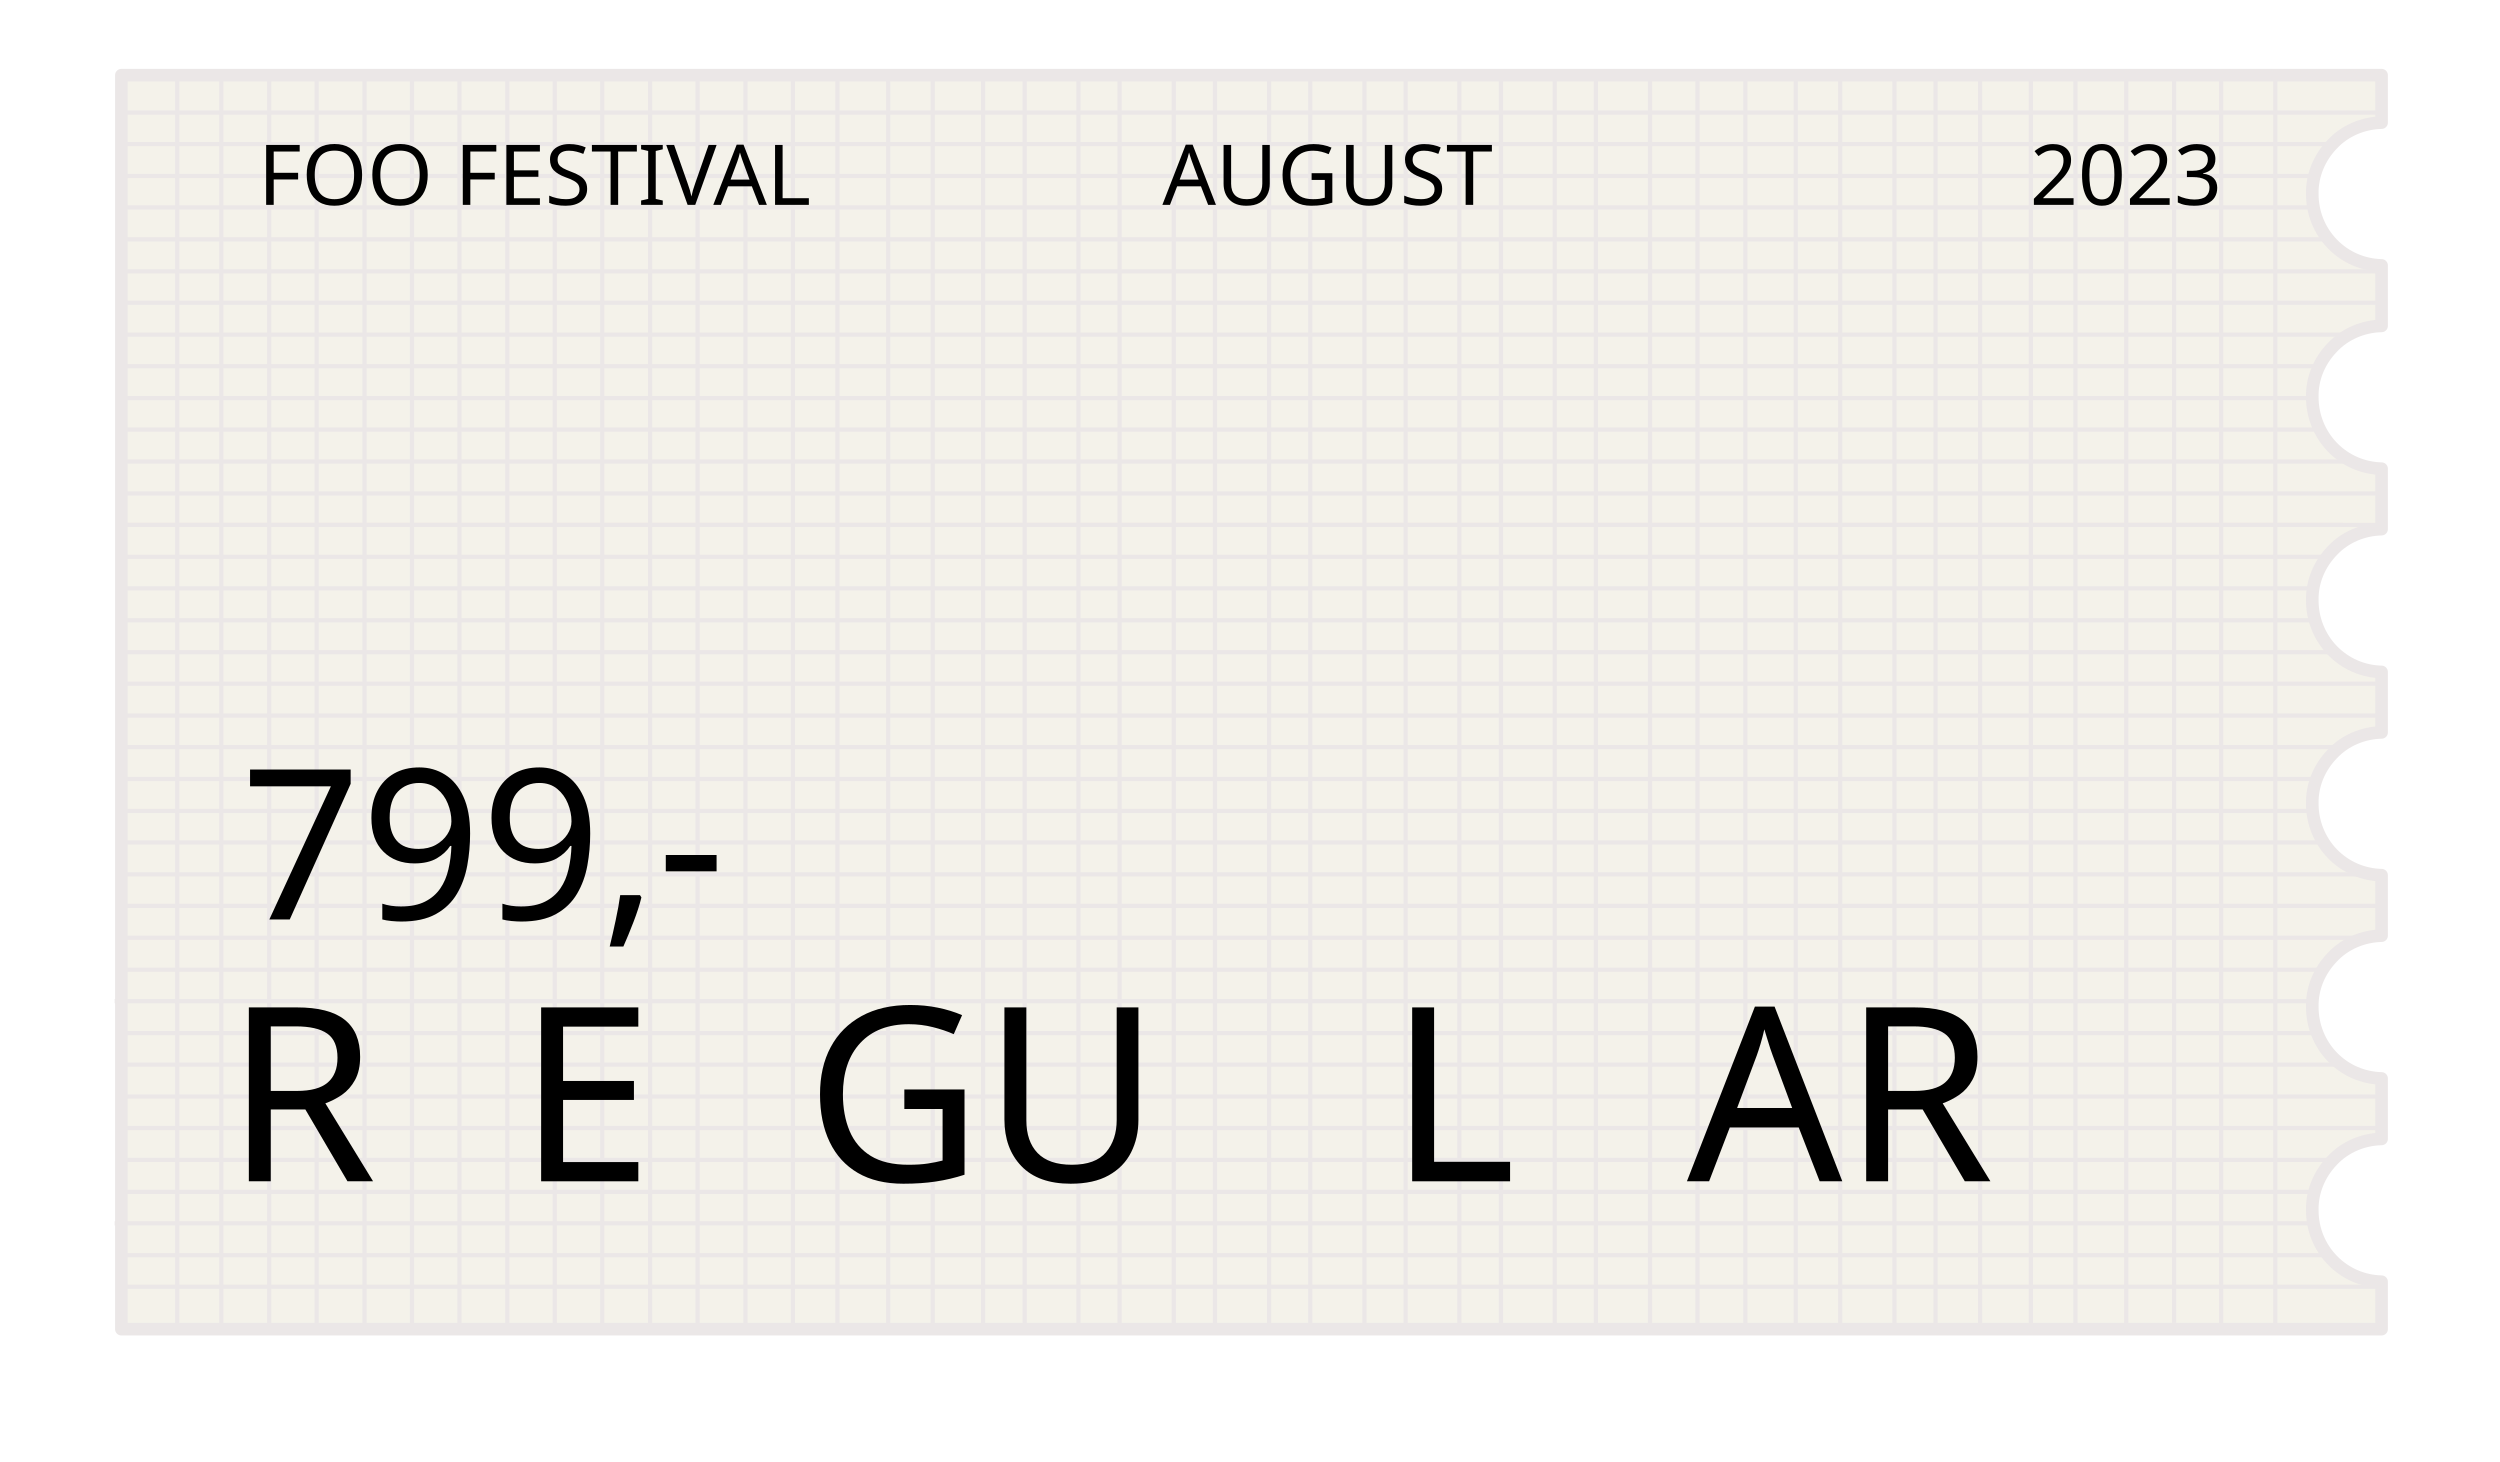
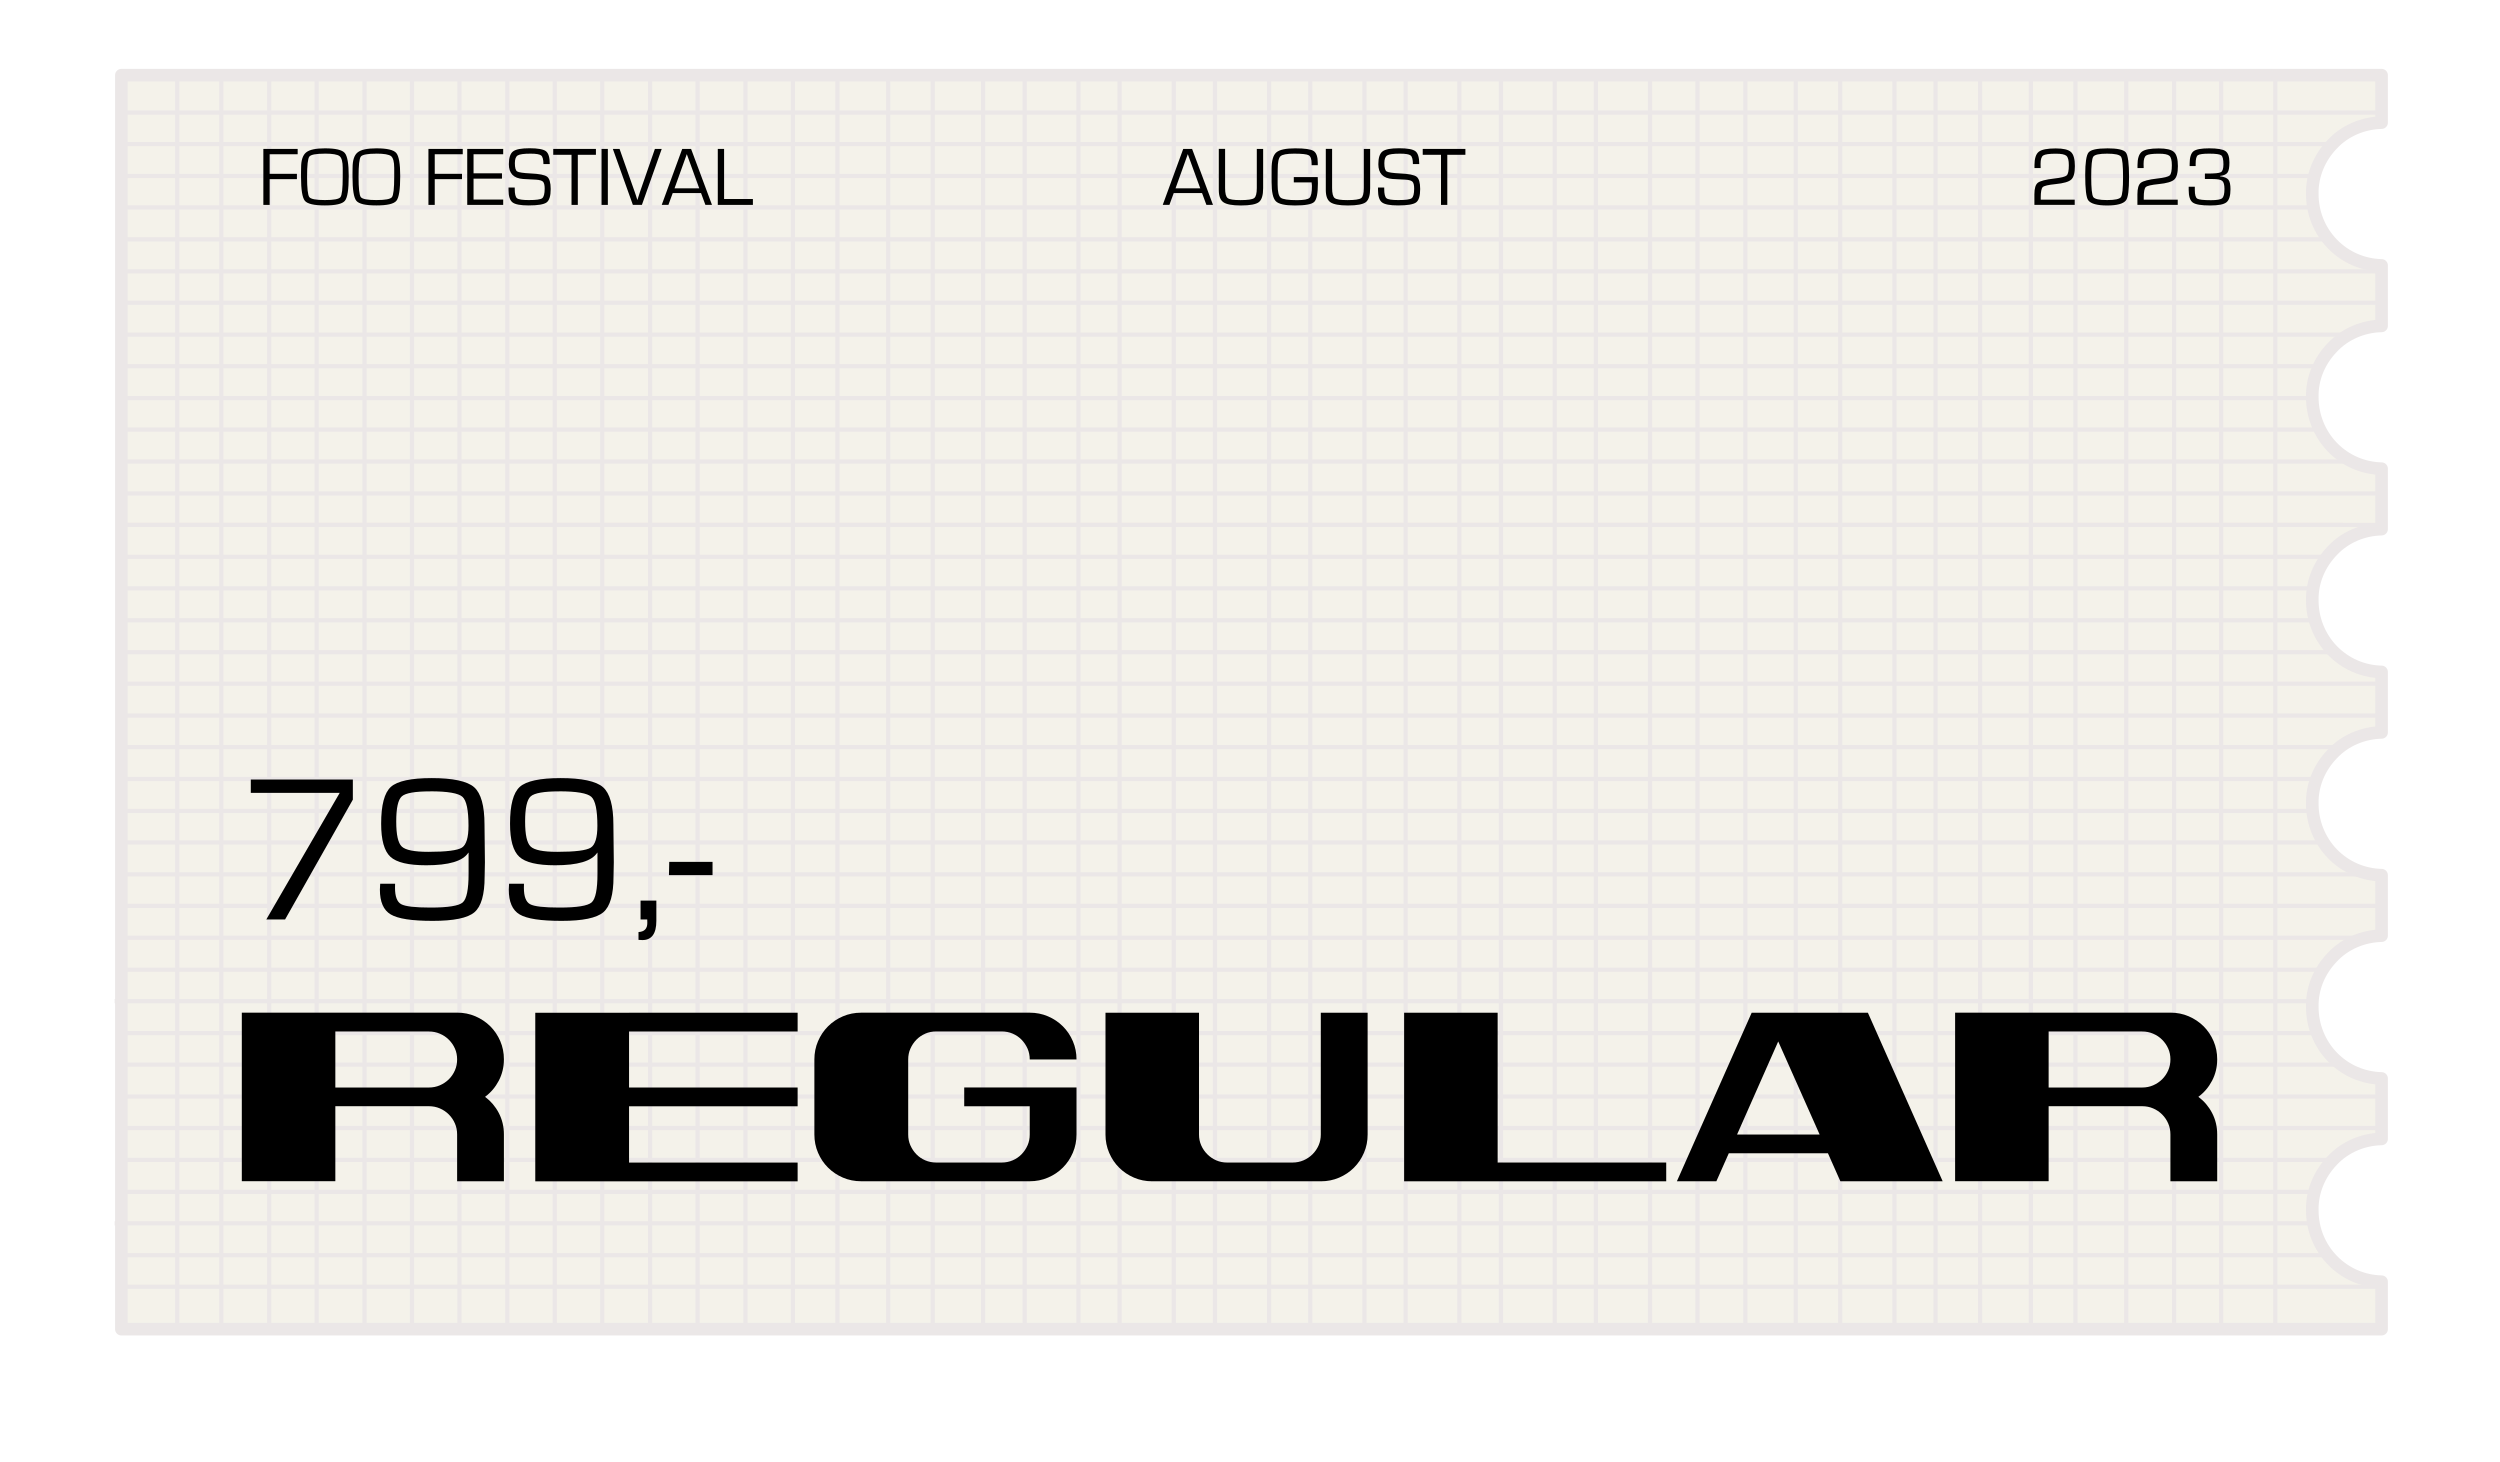
<svg xmlns="http://www.w3.org/2000/svg" id="Layer_1" data-name="Layer 1" width="595.3" height="348.1" viewBox="0 0 595.3 348.1">
  <defs>
    <style>
-       .cls-1 {
-         letter-spacing: -.02em;
-       }
- 
-       .cls-2 {
-         font-size: 50px;
-       }
- 
-       .cls-2, .cls-3, .cls-4 {
+       .cls-1, .cls-2, .cls-3 {
+         fill: #f4f2ea;
+       }
+ 
+       .cls-2, .cls-4, .cls-3 {
+         stroke: #ebe7e7;
+       }
+ 
+       .cls-5 {
        isolation: isolate;
      }

-       .cls-2, .cls-4 {
-         font-family: EurostileRegular, Eurostile;
+       .cls-4 {
+         fill: none;
      }

      .cls-3 {
-         font-family: Horizontale-Regular, Horizontale;
-         font-size: 58px;
-       }
- 
-       .cls-5, .cls-6, .cls-7 {
-         fill: #f4f2ea;
-       }
- 
-       .cls-8 {
-         letter-spacing: -.02em;
-       }
- 
-       .cls-9 {
-         letter-spacing: .07em;
-       }
- 
-       .cls-6, .cls-10, .cls-7 {
-         stroke: #ebe7e7;
-       }
- 
-       .cls-10 {
-         fill: none;
-       }
- 
-       .cls-7 {
        stroke-linecap: round;
        stroke-linejoin: round;
        stroke-width: 3px;
      }
- 
-       .cls-4 {
-         font-size: 20px;
-       }
    </style>
  </defs>
-   <g id="Layer_1-2" data-name="Layer 1">
+   <g id="Layer_1-2" data-name="Layer 1-2">
    <g id="Group_51" data-name="Group 51">
-       <path id="Subtraction_1-2" data-name="Subtraction 1-2" class="cls-5" d="m567.1,316.5H28.9V17.9h538.2v11.3c-4.4.1-8.7,1.9-11.7,5.1-3.1,3.2-4.9,7.5-4.8,11.9,0,4.5,1.7,8.7,4.8,11.9s7.3,5,11.7,5.1v14.4c-4.4.1-8.7,1.9-11.7,5.1-3.1,3.2-4.9,7.4-4.8,11.9,0,4.4,1.7,8.7,4.8,11.9,3.1,3.2,7.3,5,11.7,5.1v14.4c-4.4.1-8.7,1.9-11.7,5.1-3.1,3.2-4.9,7.4-4.8,11.9,0,4.4,1.7,8.7,4.8,11.9s7.3,5,11.7,5.1v14.4c-4.4.1-8.7,1.9-11.7,5.1-3.1,3.2-4.9,7.4-4.8,11.9,0,4.4,1.7,8.7,4.8,11.9s7.3,5,11.7,5.1v14.4c-4.4.1-8.7,1.9-11.7,5.1-3.1,3.2-4.9,7.4-4.8,11.9,0,4.4,1.7,8.7,4.8,11.9s7.3,5,11.7,5.1v14.4c-4.4.1-8.7,1.9-11.7,5.1-3.1,3.2-4.9,7.5-4.8,11.9,0,4.5,1.7,8.7,4.8,11.9,3.1,3.2,7.3,5,11.7,5.1v11.3h0Z" />
-       <path id="Subtraction_1-3" data-name="Subtraction 1-3" class="cls-5" d="m567.1,316.5H28.9V17.9h538.2v11.3c-4.4.1-8.7,1.9-11.7,5.1-3.1,3.2-4.9,7.5-4.8,11.9,0,4.5,1.7,8.7,4.8,11.9s7.3,5,11.7,5.1v14.4c-4.4.1-8.7,1.9-11.7,5.1-3.1,3.2-4.9,7.4-4.8,11.9,0,4.4,1.7,8.7,4.8,11.9,3.1,3.2,7.3,5,11.7,5.1v14.4c-4.4.1-8.7,1.9-11.7,5.1-3.1,3.2-4.9,7.4-4.8,11.9,0,4.4,1.7,8.7,4.8,11.9s7.3,5,11.7,5.1v14.4c-4.4.1-8.7,1.9-11.7,5.1-3.1,3.2-4.9,7.4-4.8,11.9,0,4.4,1.7,8.7,4.8,11.9s7.3,5,11.7,5.1v14.4c-4.4.1-8.7,1.9-11.7,5.1-3.1,3.2-4.9,7.4-4.8,11.9,0,4.4,1.7,8.7,4.8,11.9s7.3,5,11.7,5.1v14.4c-4.4.1-8.7,1.9-11.7,5.1-3.1,3.2-4.9,7.5-4.8,11.9,0,4.5,1.7,8.7,4.8,11.9,3.1,3.2,7.3,5,11.7,5.1v11.3h0Z" />
-       <path id="Subtraction_1-4" data-name="Subtraction 1-4" class="cls-7" d="m567.1,316.5H28.9V17.9h538.2v11.3c-4.4.1-8.7,1.9-11.7,5.1-3.1,3.2-4.9,7.5-4.8,11.9,0,4.5,1.7,8.7,4.8,11.9s7.3,5,11.7,5.1v14.4c-4.4.1-8.7,1.9-11.7,5.1-3.1,3.2-4.9,7.4-4.8,11.9,0,4.4,1.7,8.7,4.8,11.9,3.1,3.2,7.3,5,11.7,5.1v14.4c-4.4.1-8.7,1.9-11.7,5.1-3.1,3.2-4.9,7.4-4.8,11.9,0,4.4,1.7,8.7,4.8,11.9s7.3,5,11.7,5.1v14.4c-4.4.1-8.7,1.9-11.7,5.1-3.1,3.2-4.9,7.4-4.8,11.9,0,4.4,1.7,8.7,4.8,11.9s7.3,5,11.7,5.1v14.4c-4.4.1-8.7,1.9-11.7,5.1-3.1,3.2-4.9,7.4-4.8,11.9,0,4.4,1.7,8.7,4.8,11.9s7.3,5,11.7,5.1v14.4c-4.4.1-8.7,1.9-11.7,5.1-3.1,3.2-4.9,7.5-4.8,11.9,0,4.5,1.7,8.7,4.8,11.9,3.1,3.2,7.3,5,11.7,5.1v11.3h0Z" />
+       <path id="Subtraction_1-2" data-name="Subtraction 1-2" class="cls-1" d="m567.1,316.5H28.9V17.9h538.2v11.3c-4.4.1-8.7,1.9-11.7,5.1-3.1,3.2-4.9,7.5-4.8,11.9,0,4.5,1.7,8.7,4.8,11.9s7.3,5,11.7,5.1v14.4c-4.4.1-8.7,1.9-11.7,5.1-3.1,3.2-4.9,7.4-4.8,11.9,0,4.4,1.7,8.7,4.8,11.9,3.1,3.2,7.3,5,11.7,5.1v14.4c-4.4.1-8.7,1.9-11.7,5.1-3.1,3.2-4.9,7.4-4.8,11.9,0,4.4,1.7,8.7,4.8,11.9s7.3,5,11.7,5.1v14.4c-4.4.1-8.7,1.9-11.7,5.1-3.1,3.2-4.9,7.4-4.8,11.9,0,4.4,1.7,8.7,4.8,11.9s7.3,5,11.7,5.1v14.4c-4.4.1-8.7,1.9-11.7,5.1-3.1,3.2-4.9,7.4-4.8,11.9,0,4.4,1.7,8.7,4.8,11.9s7.3,5,11.7,5.1v14.4c-4.4.1-8.7,1.9-11.7,5.1-3.1,3.2-4.9,7.5-4.8,11.9,0,4.5,1.7,8.7,4.8,11.9,3.1,3.2,7.3,5,11.7,5.1v11.3h0Z" />
+       <path id="Subtraction_1-3" data-name="Subtraction 1-3" class="cls-1" d="m567.1,316.5H28.9V17.9h538.2v11.3c-4.4.1-8.7,1.9-11.7,5.1-3.1,3.2-4.9,7.5-4.8,11.9,0,4.5,1.7,8.7,4.8,11.9s7.3,5,11.7,5.1v14.4c-4.4.1-8.7,1.9-11.7,5.1-3.1,3.2-4.9,7.4-4.8,11.9,0,4.4,1.7,8.7,4.8,11.9,3.1,3.2,7.3,5,11.7,5.1v14.4c-4.4.1-8.7,1.9-11.7,5.1-3.1,3.2-4.9,7.4-4.8,11.9,0,4.4,1.7,8.7,4.8,11.9s7.3,5,11.7,5.1v14.4c-4.4.1-8.7,1.9-11.7,5.1-3.1,3.2-4.9,7.4-4.8,11.9,0,4.4,1.7,8.7,4.8,11.9s7.3,5,11.7,5.1v14.4c-4.4.1-8.7,1.9-11.7,5.1-3.1,3.2-4.9,7.4-4.8,11.9,0,4.4,1.7,8.7,4.8,11.9s7.3,5,11.7,5.1v14.4c-4.4.1-8.7,1.9-11.7,5.1-3.1,3.2-4.9,7.5-4.8,11.9,0,4.5,1.7,8.7,4.8,11.9,3.1,3.2,7.3,5,11.7,5.1v11.3h0Z" />
+       <path id="Subtraction_1-4" data-name="Subtraction 1-4" class="cls-3" d="m567.1,316.5H28.9V17.9h538.2v11.3c-4.4.1-8.7,1.9-11.7,5.1-3.1,3.2-4.9,7.5-4.8,11.9,0,4.5,1.7,8.7,4.8,11.9s7.3,5,11.7,5.1v14.4c-4.4.1-8.7,1.9-11.7,5.1-3.1,3.2-4.9,7.4-4.8,11.9,0,4.4,1.7,8.7,4.8,11.9,3.1,3.2,7.3,5,11.7,5.1v14.4c-4.4.1-8.7,1.9-11.7,5.1-3.1,3.2-4.9,7.4-4.8,11.9,0,4.4,1.7,8.7,4.8,11.9s7.3,5,11.7,5.1v14.4c-4.4.1-8.7,1.9-11.7,5.1-3.1,3.2-4.9,7.4-4.8,11.9,0,4.4,1.7,8.7,4.8,11.9s7.3,5,11.7,5.1v14.4c-4.4.1-8.7,1.9-11.7,5.1-3.1,3.2-4.9,7.4-4.8,11.9,0,4.4,1.7,8.7,4.8,11.9s7.3,5,11.7,5.1v14.4c-4.4.1-8.7,1.9-11.7,5.1-3.1,3.2-4.9,7.5-4.8,11.9,0,4.5,1.7,8.7,4.8,11.9,3.1,3.2,7.3,5,11.7,5.1v11.3h0Z" />
      <g id="Group_37" data-name="Group 37">
        <g id="Group_33" data-name="Group 33">
-           <line id="Line_15" data-name="Line 15" class="cls-10" x1="75.4" y1="18.5" x2="75.4" y2="316.6" />
-           <line id="Line_21" data-name="Line 21" class="cls-10" x1="143.4" y1="18.5" x2="143.4" y2="316.6" />
-           <line id="Line_11" data-name="Line 11" class="cls-10" x1="52.7" y1="18.5" x2="52.7" y2="316.6" />
-           <line id="Line_17" data-name="Line 17" class="cls-10" x1="120.8" y1="18.5" x2="120.8" y2="316.6" />
-           <line id="Line_13" data-name="Line 13" class="cls-10" x1="98.1" y1="18.5" x2="98.1" y2="316.6" />
-           <line id="Line_19" data-name="Line 19" class="cls-10" x1="166.1" y1="18.5" x2="166.1" y2="316.6" />
+           <line id="Line_15" data-name="Line 15" class="cls-4" x1="75.4" y1="18.5" x2="75.4" y2="316.6" />
+           <line id="Line_21" data-name="Line 21" class="cls-4" x1="143.4" y1="18.5" x2="143.4" y2="316.6" />
+           <line id="Line_11" data-name="Line 11" class="cls-4" x1="52.7" y1="18.5" x2="52.7" y2="316.6" />
+           <line id="Line_17" data-name="Line 17" class="cls-4" x1="120.8" y1="18.5" x2="120.8" y2="316.6" />
+           <line id="Line_13" data-name="Line 13" class="cls-4" x1="98.1" y1="18.5" x2="98.1" y2="316.6" />
+           <line id="Line_19" data-name="Line 19" class="cls-4" x1="166.1" y1="18.5" x2="166.1" y2="316.6" />
        </g>
        <g id="Group_34" data-name="Group 34">
-           <line id="Line_15-2" data-name="Line 15-2" class="cls-10" x1="211.5" y1="18.5" x2="211.5" y2="316.6" />
-           <line id="Line_21-2" data-name="Line 21-2" class="cls-10" x1="279.5" y1="18.5" x2="279.5" y2="316.6" />
-           <line id="Line_11-2" data-name="Line 11-2" class="cls-10" x1="188.8" y1="18.5" x2="188.8" y2="316.6" />
-           <line id="Line_17-2" data-name="Line 17-2" class="cls-10" x1="256.8" y1="18.5" x2="256.8" y2="316.6" />
-           <line id="Line_13-2" data-name="Line 13-2" class="cls-10" x1="234.1" y1="18.5" x2="234.1" y2="316.6" />
-           <line id="Line_19-2" data-name="Line 19-2" class="cls-10" x1="302.2" y1="18.5" x2="302.2" y2="316.6" />
+           <line id="Line_15-2" data-name="Line 15-2" class="cls-4" x1="211.5" y1="18.5" x2="211.5" y2="316.6" />
+           <line id="Line_21-2" data-name="Line 21-2" class="cls-4" x1="279.5" y1="18.5" x2="279.5" y2="316.6" />
+           <line id="Line_11-2" data-name="Line 11-2" class="cls-4" x1="188.8" y1="18.5" x2="188.8" y2="316.6" />
+           <line id="Line_17-2" data-name="Line 17-2" class="cls-4" x1="256.8" y1="18.5" x2="256.8" y2="316.6" />
+           <line id="Line_13-2" data-name="Line 13-2" class="cls-4" x1="234.1" y1="18.5" x2="234.1" y2="316.6" />
+           <line id="Line_19-2" data-name="Line 19-2" class="cls-4" x1="302.2" y1="18.5" x2="302.2" y2="316.6" />
        </g>
        <g id="Group_35" data-name="Group 35">
-           <line id="Line_15-3" data-name="Line 15-3" class="cls-10" x1="347.5" y1="18.5" x2="347.5" y2="316.6" />
-           <line id="Line_21-3" data-name="Line 21-3" class="cls-10" x1="415.6" y1="18.5" x2="415.6" y2="316.6" />
-           <line id="Line_11-3" data-name="Line 11-3" class="cls-10" x1="324.9" y1="18.5" x2="324.9" y2="316.6" />
-           <line id="Line_17-3" data-name="Line 17-3" class="cls-10" x1="392.9" y1="18.5" x2="392.9" y2="316.6" />
-           <line id="Line_13-3" data-name="Line 13-3" class="cls-10" x1="370.2" y1="18.5" x2="370.2" y2="316.6" />
-           <line id="Line_19-3" data-name="Line 19-3" class="cls-10" x1="438.2" y1="18.5" x2="438.2" y2="316.6" />
+           <line id="Line_15-3" data-name="Line 15-3" class="cls-4" x1="347.5" y1="18.5" x2="347.5" y2="316.6" />
+           <line id="Line_21-3" data-name="Line 21-3" class="cls-4" x1="415.6" y1="18.5" x2="415.6" y2="316.6" />
+           <line id="Line_11-3" data-name="Line 11-3" class="cls-4" x1="324.9" y1="18.5" x2="324.9" y2="316.6" />
+           <line id="Line_17-3" data-name="Line 17-3" class="cls-4" x1="392.9" y1="18.5" x2="392.9" y2="316.6" />
+           <line id="Line_13-3" data-name="Line 13-3" class="cls-4" x1="370.2" y1="18.5" x2="370.2" y2="316.6" />
+           <line id="Line_19-3" data-name="Line 19-3" class="cls-4" x1="438.2" y1="18.5" x2="438.2" y2="316.6" />
        </g>
        <g id="Group_36" data-name="Group 36">
-           <line id="Line_15-4" data-name="Line 15-4" class="cls-10" x1="483.6" y1="18.5" x2="483.6" y2="316.6" />
-           <line id="Line_11-4" data-name="Line 11-4" class="cls-10" x1="460.9" y1="18.5" x2="460.9" y2="316.6" />
-           <line id="Line_17-4" data-name="Line 17-4" class="cls-10" x1="528.9" y1="18.5" x2="528.9" y2="316.6" />
-           <path id="Path_6" data-name="Path 6" class="cls-6" d="m506.3,18.5v298.2" />
+           <line id="Line_15-4" data-name="Line 15-4" class="cls-4" x1="483.6" y1="18.5" x2="483.6" y2="316.6" />
+           <line id="Line_11-4" data-name="Line 11-4" class="cls-4" x1="460.9" y1="18.5" x2="460.9" y2="316.6" />
+           <line id="Line_17-4" data-name="Line 17-4" class="cls-4" x1="528.9" y1="18.5" x2="528.9" y2="316.6" />
+           <path id="Path_6" data-name="Path 6" class="cls-2" d="m506.3,18.5v298.2" />
        </g>
      </g>
      <g id="Group_38" data-name="Group 38">
-         <line id="Line_22" data-name="Line 22" class="cls-10" x1="64.1" y1="18.5" x2="64.1" y2="316.4" />
-         <line id="Line_23" data-name="Line 23" class="cls-10" x1="86.8" y1="18.8" x2="86.8" y2="316.6" />
-         <line id="Line_24" data-name="Line 24" class="cls-10" x1="109.4" y1="18.8" x2="109.4" y2="316.6" />
-         <line id="Line_25" data-name="Line 25" class="cls-10" x1="132.1" y1="18.8" x2="132.1" y2="316.6" />
-         <line id="Line_26" data-name="Line 26" class="cls-10" x1="154.8" y1="18.8" x2="154.8" y2="316.6" />
-         <line id="Line_27" data-name="Line 27" class="cls-10" x1="177.5" y1="18.8" x2="177.5" y2="316.6" />
-         <line id="Line_28" data-name="Line 28" class="cls-10" x1="42.2" y1="18.8" x2="42.2" y2="316.6" />
-         <line id="Line_29" data-name="Line 29" class="cls-10" x1="199.4" y1="18.8" x2="199.4" y2="316.6" />
-         <line id="Line_30" data-name="Line 30" class="cls-10" x1="244" y1="17.9" x2="244" y2="315.7" />
-         <line id="Line_31" data-name="Line 31" class="cls-10" x1="266.6" y1="18.8" x2="266.6" y2="316.6" />
-         <line id="Line_32" data-name="Line 32" class="cls-10" x1="289.3" y1="17.9" x2="289.3" y2="315.7" />
-         <line id="Line_33" data-name="Line 33" class="cls-10" x1="312" y1="18.8" x2="312" y2="316.6" />
-         <line id="Line_34" data-name="Line 34" class="cls-10" x1="334.7" y1="17.9" x2="334.7" y2="315.7" />
-         <line id="Line_35" data-name="Line 35" class="cls-10" x1="357.4" y1="17.9" x2="357.4" y2="315.7" />
-         <line id="Line_36" data-name="Line 36" class="cls-10" x1="222.1" y1="18.8" x2="222.1" y2="316.6" />
-         <line id="Line_37" data-name="Line 37" class="cls-10" x1="380" y1="17.9" x2="380" y2="315.7" />
-         <line id="Line_38" data-name="Line 38" class="cls-10" x1="427.6" y1="18.8" x2="427.6" y2="316.6" />
-         <line id="Line_39" data-name="Line 39" class="cls-10" x1="451.1" y1="18.8" x2="451.1" y2="316.6" />
-         <line id="Line_40" data-name="Line 40" class="cls-10" x1="471.5" y1="17.9" x2="471.5" y2="315.7" />
-         <line id="Line_41" data-name="Line 41" class="cls-10" x1="494.2" y1="18.8" x2="494.2" y2="316.6" />
-         <path id="Path_7" data-name="Path 7" class="cls-6" d="m517.7,17.6v297.4" />
-         <line id="Line_43" data-name="Line 43" class="cls-10" x1="541.8" y1="17.9" x2="541.8" y2="315.7" />
-         <line id="Line_44" data-name="Line 44" class="cls-10" x1="404.2" y1="18.8" x2="404.2" y2="316.6" />
+         <line id="Line_22" data-name="Line 22" class="cls-4" x1="64.1" y1="18.5" x2="64.1" y2="316.4" />
+         <line id="Line_23" data-name="Line 23" class="cls-4" x1="86.8" y1="18.8" x2="86.8" y2="316.6" />
+         <line id="Line_24" data-name="Line 24" class="cls-4" x1="109.4" y1="18.8" x2="109.4" y2="316.6" />
+         <line id="Line_25" data-name="Line 25" class="cls-4" x1="132.1" y1="18.8" x2="132.1" y2="316.6" />
+         <line id="Line_26" data-name="Line 26" class="cls-4" x1="154.8" y1="18.8" x2="154.8" y2="316.6" />
+         <line id="Line_27" data-name="Line 27" class="cls-4" x1="177.5" y1="18.8" x2="177.5" y2="316.6" />
+         <line id="Line_28" data-name="Line 28" class="cls-4" x1="42.2" y1="18.8" x2="42.2" y2="316.6" />
+         <line id="Line_29" data-name="Line 29" class="cls-4" x1="199.4" y1="18.8" x2="199.4" y2="316.6" />
+         <line id="Line_30" data-name="Line 30" class="cls-4" x1="244" y1="17.9" x2="244" y2="315.7" />
+         <line id="Line_31" data-name="Line 31" class="cls-4" x1="266.6" y1="18.8" x2="266.6" y2="316.6" />
+         <line id="Line_32" data-name="Line 32" class="cls-4" x1="289.3" y1="17.9" x2="289.3" y2="315.7" />
+         <line id="Line_33" data-name="Line 33" class="cls-4" x1="312" y1="18.8" x2="312" y2="316.6" />
+         <line id="Line_34" data-name="Line 34" class="cls-4" x1="334.7" y1="17.9" x2="334.7" y2="315.7" />
+         <line id="Line_35" data-name="Line 35" class="cls-4" x1="357.4" y1="17.9" x2="357.4" y2="315.7" />
+         <line id="Line_36" data-name="Line 36" class="cls-4" x1="222.1" y1="18.8" x2="222.1" y2="316.6" />
+         <line id="Line_37" data-name="Line 37" class="cls-4" x1="380" y1="17.9" x2="380" y2="315.7" />
+         <line id="Line_38" data-name="Line 38" class="cls-4" x1="427.6" y1="18.8" x2="427.6" y2="316.6" />
+         <line id="Line_39" data-name="Line 39" class="cls-4" x1="451.1" y1="18.8" x2="451.1" y2="316.6" />
+         <line id="Line_40" data-name="Line 40" class="cls-4" x1="471.5" y1="17.9" x2="471.5" y2="315.7" />
+         <line id="Line_41" data-name="Line 41" class="cls-4" x1="494.2" y1="18.8" x2="494.2" y2="316.6" />
+         <path id="Path_7" data-name="Path 7" class="cls-2" d="m517.7,17.6v297.4" />
+         <line id="Line_43" data-name="Line 43" class="cls-4" x1="541.8" y1="17.9" x2="541.8" y2="315.7" />
+         <line id="Line_44" data-name="Line 44" class="cls-4" x1="404.2" y1="18.8" x2="404.2" y2="316.6" />
      </g>
      <g id="Group_45" data-name="Group 45">
        <g id="Group_39" data-name="Group 39">
-           <line id="Line_45" data-name="Line 45" class="cls-10" x1="566.7" y1="26.8" x2="29.3" y2="26.8" />
-           <line id="Line_46" data-name="Line 46" class="cls-10" x1="554.6" y1="34.3" x2="29.3" y2="34.3" />
-           <line id="Line_47" data-name="Line 47" class="cls-10" x1="550.9" y1="41.9" x2="29.3" y2="41.9" />
-           <line id="Line_48" data-name="Line 48" class="cls-10" x1="550.1" y1="49.4" x2="28.9" y2="49.4" />
-           <line id="Line_49" data-name="Line 49" class="cls-10" x1="553.1" y1="57" x2="29.3" y2="57" />
-           <line id="Line_50" data-name="Line 50" class="cls-10" x1="566.7" y1="64.6" x2="29.3" y2="64.6" />
-           <line id="Line_51" data-name="Line 51" class="cls-10" x1="567.1" y1="72.1" x2="29.7" y2="72.1" />
+           <line id="Line_45" data-name="Line 45" class="cls-4" x1="566.7" y1="26.8" x2="29.3" y2="26.8" />
+           <line id="Line_46" data-name="Line 46" class="cls-4" x1="554.6" y1="34.3" x2="29.3" y2="34.3" />
+           <line id="Line_47" data-name="Line 47" class="cls-4" x1="550.9" y1="41.9" x2="29.3" y2="41.9" />
+           <line id="Line_48" data-name="Line 48" class="cls-4" x1="550.1" y1="49.4" x2="28.9" y2="49.4" />
+           <line id="Line_49" data-name="Line 49" class="cls-4" x1="553.1" y1="57" x2="29.3" y2="57" />
+           <line id="Line_50" data-name="Line 50" class="cls-4" x1="566.7" y1="64.6" x2="29.3" y2="64.6" />
+           <line id="Line_51" data-name="Line 51" class="cls-4" x1="567.1" y1="72.1" x2="29.7" y2="72.1" />
        </g>
        <g id="Group_40" data-name="Group 40">
-           <line id="Line_45-2" data-name="Line 45-2" class="cls-10" x1="557.7" y1="79.7" x2="29.3" y2="79.7" />
-           <line id="Line_46-2" data-name="Line 46-2" class="cls-10" x1="550.9" y1="87.2" x2="29.3" y2="87.2" />
-           <line id="Line_47-2" data-name="Line 47-2" class="cls-10" x1="550.1" y1="94.8" x2="28.5" y2="94.8" />
-           <line id="Line_48-2" data-name="Line 48-2" class="cls-10" x1="551.6" y1="102.3" x2="28.9" y2="102.3" />
-           <line id="Line_49-2" data-name="Line 49-2" class="cls-10" x1="558.4" y1="109.9" x2="29.3" y2="109.9" />
-           <line id="Line_50-2" data-name="Line 50-2" class="cls-10" x1="566.7" y1="117.5" x2="29.3" y2="117.5" />
-           <line id="Line_51-2" data-name="Line 51-2" class="cls-10" x1="566.7" y1="125" x2="29.7" y2="125" />
+           <line id="Line_45-2" data-name="Line 45-2" class="cls-4" x1="557.7" y1="79.7" x2="29.3" y2="79.7" />
+           <line id="Line_46-2" data-name="Line 46-2" class="cls-4" x1="550.9" y1="87.2" x2="29.3" y2="87.2" />
+           <line id="Line_47-2" data-name="Line 47-2" class="cls-4" x1="550.1" y1="94.8" x2="28.5" y2="94.8" />
+           <line id="Line_48-2" data-name="Line 48-2" class="cls-4" x1="551.6" y1="102.3" x2="28.9" y2="102.3" />
+           <line id="Line_49-2" data-name="Line 49-2" class="cls-4" x1="558.4" y1="109.9" x2="29.3" y2="109.9" />
+           <line id="Line_50-2" data-name="Line 50-2" class="cls-4" x1="566.7" y1="117.5" x2="29.3" y2="117.5" />
+           <line id="Line_51-2" data-name="Line 51-2" class="cls-4" x1="566.7" y1="125" x2="29.7" y2="125" />
        </g>
        <g id="Group_41" data-name="Group 41">
-           <line id="Line_45-3" data-name="Line 45-3" class="cls-10" x1="558" y1="125" x2="29.7" y2="125" />
-           <line id="Line_46-3" data-name="Line 46-3" class="cls-10" x1="553.9" y1="132.6" x2="29.7" y2="132.6" />
-           <line id="Line_47-3" data-name="Line 47-3" class="cls-10" x1="550.1" y1="140.1" x2="28.9" y2="140.1" />
-           <line id="Line_48-3" data-name="Line 48-3" class="cls-10" x1="550.9" y1="147.7" x2="29.3" y2="147.7" />
-           <line id="Line_49-3" data-name="Line 49-3" class="cls-10" x1="555.4" y1="155.3" x2="29.7" y2="155.3" />
-           <line id="Line_50-3" data-name="Line 50-3" class="cls-10" x1="566.7" y1="162.8" x2="29.7" y2="162.8" />
-           <line id="Line_51-3" data-name="Line 51-3" class="cls-10" x1="566.7" y1="170.4" x2="30.1" y2="170.4" />
+           <line id="Line_45-3" data-name="Line 45-3" class="cls-4" x1="558" y1="125" x2="29.7" y2="125" />
+           <line id="Line_46-3" data-name="Line 46-3" class="cls-4" x1="553.9" y1="132.6" x2="29.7" y2="132.6" />
+           <line id="Line_47-3" data-name="Line 47-3" class="cls-4" x1="550.1" y1="140.1" x2="28.9" y2="140.1" />
+           <line id="Line_48-3" data-name="Line 48-3" class="cls-4" x1="550.9" y1="147.7" x2="29.3" y2="147.7" />
+           <line id="Line_49-3" data-name="Line 49-3" class="cls-4" x1="555.4" y1="155.3" x2="29.7" y2="155.3" />
+           <line id="Line_50-3" data-name="Line 50-3" class="cls-4" x1="566.7" y1="162.8" x2="29.7" y2="162.8" />
+           <line id="Line_51-3" data-name="Line 51-3" class="cls-4" x1="566.7" y1="170.4" x2="30.1" y2="170.4" />
        </g>
        <g id="Group_42" data-name="Group 42">
-           <line id="Line_45-4" data-name="Line 45-4" class="cls-10" x1="556.9" y1="177.9" x2="29.3" y2="177.9" />
-           <path id="Path_8" data-name="Path 8" class="cls-6" d="m550.8,185.5H27.6" />
-           <line id="Line_47-4" data-name="Line 47-4" class="cls-10" x1="550.1" y1="193.1" x2="28.5" y2="193.1" />
-           <line id="Line_48-4" data-name="Line 48-4" class="cls-10" x1="552.4" y1="200.6" x2="28.9" y2="200.6" />
-           <line id="Line_49-4" data-name="Line 49-4" class="cls-10" x1="561.4" y1="208.2" x2="29.3" y2="208.2" />
-           <line id="Line_50-4" data-name="Line 50-4" class="cls-10" x1="566.4" y1="215.7" x2="29.3" y2="215.7" />
-           <line id="Line_51-4" data-name="Line 51-4" class="cls-10" x1="561.4" y1="223.3" x2="29.7" y2="223.3" />
+           <line id="Line_45-4" data-name="Line 45-4" class="cls-4" x1="556.9" y1="177.9" x2="29.3" y2="177.9" />
+           <path id="Path_8" data-name="Path 8" class="cls-2" d="m550.8,185.5H27.6" />
+           <line id="Line_47-4" data-name="Line 47-4" class="cls-4" x1="550.1" y1="193.1" x2="28.5" y2="193.1" />
+           <line id="Line_48-4" data-name="Line 48-4" class="cls-4" x1="552.4" y1="200.6" x2="28.9" y2="200.6" />
+           <line id="Line_49-4" data-name="Line 49-4" class="cls-4" x1="561.4" y1="208.2" x2="29.3" y2="208.2" />
+           <line id="Line_50-4" data-name="Line 50-4" class="cls-4" x1="566.4" y1="215.7" x2="29.3" y2="215.7" />
+           <line id="Line_51-4" data-name="Line 51-4" class="cls-4" x1="561.4" y1="223.3" x2="29.7" y2="223.3" />
        </g>
        <g id="Group_43" data-name="Group 43">
-           <line id="Line_45-5" data-name="Line 45-5" class="cls-10" x1="552.4" y1="230.9" x2="29.7" y2="230.9" />
-           <path id="Path_8-2" data-name="Path 8-2" class="cls-6" d="m550.5,238.4H27.3" />
-           <line id="Line_47-5" data-name="Line 47-5" class="cls-10" x1="550.9" y1="246" x2="28.9" y2="246" />
-           <line id="Line_48-5" data-name="Line 48-5" class="cls-10" x1="556.2" y1="253.5" x2="29.3" y2="253.5" />
-           <line id="Line_49-5" data-name="Line 49-5" class="cls-10" x1="566.7" y1="261.1" x2="29.7" y2="261.1" />
-           <line id="Line_50-5" data-name="Line 50-5" class="cls-10" x1="566.7" y1="268.6" x2="29.7" y2="268.6" />
-           <line id="Line_51-5" data-name="Line 51-5" class="cls-10" x1="554.6" y1="276.2" x2="30.1" y2="276.2" />
+           <line id="Line_45-5" data-name="Line 45-5" class="cls-4" x1="552.4" y1="230.9" x2="29.7" y2="230.9" />
+           <path id="Path_8-2" data-name="Path 8-2" class="cls-2" d="m550.5,238.4H27.3" />
+           <line id="Line_47-5" data-name="Line 47-5" class="cls-4" x1="550.9" y1="246" x2="28.9" y2="246" />
+           <line id="Line_48-5" data-name="Line 48-5" class="cls-4" x1="556.2" y1="253.5" x2="29.3" y2="253.5" />
+           <line id="Line_49-5" data-name="Line 49-5" class="cls-4" x1="566.7" y1="261.1" x2="29.7" y2="261.1" />
+           <line id="Line_50-5" data-name="Line 50-5" class="cls-4" x1="566.7" y1="268.6" x2="29.7" y2="268.6" />
+           <line id="Line_51-5" data-name="Line 51-5" class="cls-4" x1="554.6" y1="276.2" x2="30.1" y2="276.2" />
        </g>
        <g id="Group_44" data-name="Group 44">
-           <line id="Line_45-6" data-name="Line 45-6" class="cls-10" x1="550.9" y1="283.8" x2="29.7" y2="283.8" />
-           <path id="Path_8-3" data-name="Path 8-3" class="cls-6" d="m550.1,291.3H27.3" />
-           <line id="Line_47-6" data-name="Line 47-6" class="cls-10" x1="553.9" y1="298.9" x2="28.9" y2="298.9" />
-           <line id="Line_48-6" data-name="Line 48-6" class="cls-10" x1="566.7" y1="306.4" x2="29.3" y2="306.4" />
+           <line id="Line_45-6" data-name="Line 45-6" class="cls-4" x1="550.9" y1="283.8" x2="29.7" y2="283.8" />
+           <path id="Path_8-3" data-name="Path 8-3" class="cls-2" d="m550.1,291.3H27.3" />
+           <line id="Line_47-6" data-name="Line 47-6" class="cls-4" x1="553.9" y1="298.9" x2="28.9" y2="298.9" />
+           <line id="Line_48-6" data-name="Line 48-6" class="cls-4" x1="566.7" y1="306.4" x2="29.3" y2="306.4" />
        </g>
      </g>
    </g>
  </g>
  <g id="Layer_2" data-name="Layer 2">
-     <text class="cls-3" transform="translate(53.63 281.29)">
-       <tspan class="cls-1" x="0" y="0">R</tspan>
-       <tspan class="cls-8" x="69.6" y="0">E</tspan>
-       <tspan x="138.1" y="0">GU</tspan>
-       <tspan class="cls-9" x="277.01" y="0">L</tspan>
-       <tspan x="348.06" y="0">AR</tspan>
-     </text>
-     <text class="cls-2" transform="translate(57.34 218.94)">
-       <tspan x="0" y="0">799,-</tspan>
-     </text>
-     <text class="cls-4" transform="translate(61.44 48.79)">
-       <tspan x="0" y="0">FOO FESTIVAL</tspan>
-     </text>
-     <text class="cls-4" transform="translate(276.78 48.79)">
-       <tspan x="0" y="0">AUGUST</tspan>
-     </text>
-     <text class="cls-4" transform="translate(483.35 48.79)">
-       <tspan x="0" y="0">2023</tspan>
-     </text>
+     <g class="cls-5">
+       <g class="cls-5">
+         <path d="m115.52,261.19c1.35,1.01,2.44,2.28,3.25,3.83.81,1.55,1.22,3.25,1.22,5.11v11.15h-11.14v-11.14c0-.93-.17-1.8-.52-2.61-.35-.81-.83-1.53-1.45-2.15-.62-.62-1.33-1.1-2.15-1.45-.81-.35-1.68-.52-2.61-.52h-22.27v17.86h-22.27v-40.14h51.27c1.55,0,3,.29,4.35.87,1.35.58,2.53,1.37,3.54,2.37,1,1,1.8,2.18,2.38,3.53.58,1.35.87,2.8.87,4.34,0,1.85-.41,3.55-1.22,5.1-.81,1.54-1.89,2.82-3.25,3.82Zm-13.4-2.23c.93,0,1.8-.17,2.61-.52.81-.35,1.53-.83,2.15-1.44.62-.62,1.1-1.33,1.45-2.14.35-.81.52-1.67.52-2.6s-.17-1.78-.52-2.57c-.35-.79-.83-1.49-1.45-2.11-.62-.62-1.33-1.1-2.15-1.44-.81-.35-1.68-.52-2.61-.52h-22.27v13.34h22.27Z" />
+       </g>
+       <g class="cls-5">
+         <path d="m149.79,241.15h40.14v4.47h-40.14v13.34h40.14v4.47h-40.14v13.4h40.14v4.47h-62.47v-40.14h22.33Z" />
+       </g>
+       <g class="cls-5">
+         <path d="m220.32,246.14c-.81.35-1.52.83-2.12,1.45-.6.62-1.07,1.33-1.42,2.12-.35.79-.52,1.65-.52,2.58v17.86c0,.93.17,1.79.52,2.58.35.79.82,1.5,1.42,2.12.6.62,1.31,1.1,2.12,1.45.81.35,1.68.52,2.61.52h15.6c.93,0,1.8-.17,2.61-.52.81-.35,1.52-.83,2.12-1.45.6-.62,1.07-1.32,1.42-2.12.35-.79.52-1.65.52-2.58v-6.73h-15.6v-4.47h26.74v11.17c0,1.55-.29,3-.87,4.36-.58,1.36-1.37,2.54-2.38,3.55-1.01,1.01-2.18,1.8-3.54,2.38-1.35.58-2.8.87-4.35.87h-40.14c-1.55,0-3-.29-4.35-.87-1.35-.58-2.53-1.37-3.54-2.38-1.01-1-1.8-2.18-2.38-3.54-.58-1.35-.87-2.8-.87-4.35v-17.86c0-1.55.29-3,.87-4.35.58-1.35,1.37-2.53,2.38-3.54s2.18-1.8,3.54-2.38c1.35-.58,2.8-.87,4.35-.87h40.14c1.55,0,3,.29,4.35.87,1.35.58,2.53,1.37,3.54,2.38,1.01,1.01,1.8,2.18,2.38,3.54.58,1.35.87,2.8.87,4.35h-11.14c0-.93-.17-1.79-.52-2.58-.35-.79-.82-1.5-1.42-2.12-.6-.62-1.31-1.1-2.12-1.45-.81-.35-1.68-.52-2.61-.52h-15.6c-.93,0-1.8.17-2.61.52Z" />
+         <path d="m314.52,241.15h11.14v29c0,1.55-.29,3-.87,4.35-.58,1.35-1.37,2.53-2.38,3.54-1.01,1.01-2.19,1.8-3.54,2.38-1.35.58-2.8.87-4.35.87h-40.14c-1.55,0-3-.29-4.35-.87-1.35-.58-2.53-1.37-3.54-2.38-1.01-1-1.8-2.18-2.38-3.54-.58-1.35-.87-2.8-.87-4.35v-29h22.27v29c0,.93.17,1.79.52,2.58.35.79.83,1.5,1.45,2.12.62.62,1.32,1.1,2.12,1.45.79.35,1.65.52,2.58.52h15.6c.93,0,1.8-.17,2.61-.52.81-.35,1.53-.83,2.15-1.45.62-.62,1.1-1.32,1.45-2.12.35-.79.52-1.65.52-2.58v-29Z" />
+       </g>
+       <g class="cls-5">
+         <path d="m356.62,276.82h40.14v4.47h-62.41v-40.14h22.27v35.67Z" />
+       </g>
+       <g class="cls-5">
+         <path d="m437.24,241.15h7.54l17.81,40.14h-24.36l-2.96-6.67h-23.61l-2.96,6.67h-9.4l17.81-40.14h20.13Zm-23.61,29h19.66l-9.86-22.16-9.8,22.16Z" />
+         <path d="m523.49,261.19c1.35,1.01,2.44,2.28,3.25,3.83.81,1.55,1.22,3.25,1.22,5.11v11.15h-11.14v-11.14c0-.93-.17-1.8-.52-2.61-.35-.81-.83-1.53-1.45-2.15-.62-.62-1.33-1.1-2.15-1.45-.81-.35-1.68-.52-2.61-.52h-22.27v17.86h-22.27v-40.14h51.27c1.55,0,3,.29,4.35.87,1.35.58,2.53,1.37,3.54,2.37,1,1,1.8,2.18,2.38,3.53.58,1.35.87,2.8.87,4.34,0,1.85-.41,3.55-1.22,5.1-.81,1.54-1.89,2.82-3.25,3.82Zm-13.4-2.23c.93,0,1.8-.17,2.61-.52.81-.35,1.53-.83,2.15-1.44.62-.62,1.1-1.33,1.45-2.14s.52-1.67.52-2.6-.17-1.78-.52-2.57c-.35-.79-.83-1.49-1.45-2.11-.62-.62-1.33-1.1-2.15-1.44-.81-.35-1.68-.52-2.61-.52h-22.27v13.34h22.27Z" />
+       </g>
+     </g>
+     <g class="cls-5">
+       <g class="cls-5">
+         <path d="m84.02,185.62v4.79l-16.14,28.54h-4.47l17.48-30.15h-21.17v-3.17h24.29Z" />
+         <path d="m90.54,210.44h3.54l-.02.98c0,2.05.49,3.34,1.46,3.88s3.3.81,6.98.81c4.2,0,6.76-.41,7.69-1.23.93-.82,1.39-3.1,1.39-6.82v-5h-.07c-1.3,1.99-4.64,2.98-10.01,2.98-4.23,0-7.08-.67-8.54-2.03-1.46-1.35-2.2-3.97-2.2-7.86,0-4.46.77-7.38,2.32-8.78,1.55-1.39,4.79-2.09,9.74-2.09s8.44.72,10.08,2.17c1.64,1.45,2.47,4.42,2.47,8.91l.1,8.96-.07,3.44c0,4.26-.81,7.08-2.42,8.46-1.61,1.38-4.92,2.06-9.94,2.06s-8.26-.51-9.99-1.53c-1.73-1.02-2.59-2.99-2.59-5.92,0-.26.02-.72.07-1.39Zm11.94-22c-3.63,0-5.89.39-6.79,1.18-.9.79-1.34,2.79-1.34,5.99s.44,5.13,1.32,5.97c.88.84,2.98,1.26,6.3,1.26,4.31,0,6.99-.34,8.03-1.01,1.04-.68,1.56-2.41,1.56-5.19,0-3.73-.48-6.03-1.44-6.9-.96-.87-3.51-1.31-7.64-1.31Z" />
+         <path d="m121.23,210.44h3.54l-.02.98c0,2.05.49,3.34,1.46,3.88s3.3.81,6.98.81c4.2,0,6.76-.41,7.69-1.23.93-.82,1.39-3.1,1.39-6.82v-5h-.07c-1.3,1.99-4.64,2.98-10.01,2.98-4.23,0-7.08-.67-8.54-2.03-1.46-1.35-2.2-3.97-2.2-7.86,0-4.46.77-7.38,2.32-8.78,1.55-1.39,4.79-2.09,9.74-2.09s8.44.72,10.08,2.17c1.64,1.45,2.47,4.42,2.47,8.91l.1,8.96-.07,3.44c0,4.26-.81,7.08-2.42,8.46-1.61,1.38-4.92,2.06-9.94,2.06s-8.26-.51-9.99-1.53c-1.73-1.02-2.59-2.99-2.59-5.92,0-.26.02-.72.07-1.39Zm11.94-22c-3.63,0-5.89.39-6.79,1.18-.9.79-1.34,2.79-1.34,5.99s.44,5.13,1.32,5.97c.88.84,2.98,1.26,6.3,1.26,4.31,0,6.99-.34,8.03-1.01,1.04-.68,1.56-2.41,1.56-5.19,0-3.73-.48-6.03-1.44-6.9-.96-.87-3.51-1.31-7.64-1.31Z" />
+         <path d="m156.29,214.45v4.83c0,3.04-1.11,4.57-3.32,4.57-.21,0-.52-.02-.93-.05v-1.86c1.4-.08,2.1-.8,2.1-2.15l-.02-.85h-1.59v-4.49h3.76Z" />
+         <path d="m159.37,205.22h10.3v3.17h-10.38l.07-3.17Z" />
+       </g>
+     </g>
+     <g class="cls-5">
+       <g class="cls-5">
+         <path d="m64.21,36.73v4.66h6.49v1.27h-6.49v6.13h-1.5v-13.33h8.17v1.27h-6.67Z" />
+         <path d="m77.36,35.32c2.52,0,4.1.37,4.73,1.1s.95,2.58.95,5.52c0,3.17-.3,5.13-.91,5.87s-2.19,1.11-4.77,1.11-4.15-.37-4.76-1.1-.92-2.64-.92-5.7v-.94l.02-1.26c0-1.77.4-2.98,1.2-3.63s2.29-.97,4.47-.97Zm0,1.27c-2.11,0-3.34.23-3.7.7s-.54,2.08-.54,4.82.18,4.37.54,4.83,1.59.7,3.7.7,3.35-.23,3.71-.7.54-2.08.54-4.83v-2.13c0-1.47-.26-2.41-.75-2.8s-1.66-.6-3.5-.6Z" />
+         <path d="m89.62,35.32c2.52,0,4.1.37,4.73,1.1s.95,2.58.95,5.52c0,3.17-.3,5.13-.91,5.87s-2.19,1.11-4.77,1.11-4.15-.37-4.76-1.1-.92-2.64-.92-5.7v-.94l.02-1.26c0-1.77.4-2.98,1.2-3.63s2.29-.97,4.47-.97Zm0,1.27c-2.11,0-3.34.23-3.7.7s-.54,2.08-.54,4.82.18,4.37.54,4.83,1.59.7,3.7.7,3.35-.23,3.71-.7.54-2.08.54-4.83v-2.13c0-1.47-.26-2.41-.75-2.8s-1.66-.6-3.5-.6Z" />
+         <path d="m103.52,36.73v4.66h6.49v1.27h-6.49v6.13h-1.5v-13.33h8.17v1.27h-6.67Z" />
+         <path d="m112.76,36.73v4.54h6.77v1.27h-6.77v4.98h7.06v1.27h-8.56v-13.33h8.56v1.27h-7.06Z" />
+         <path d="m130.89,39.07h-1.49c0-1.07-.18-1.76-.54-2.05s-1.2-.43-2.53-.43c-1.58,0-2.59.14-3.05.42s-.68.89-.68,1.85c0,1.07.18,1.73.54,1.96s1.42.39,3.19.48c2.08.09,3.4.35,3.96.79s.84,1.41.84,2.93c0,1.64-.32,2.7-.97,3.18s-2.08.72-4.29.72c-1.92,0-3.2-.24-3.83-.73s-.95-1.46-.95-2.93v-.6s1.48,0,1.48,0v.33c0,1.19.18,1.93.55,2.22s1.3.43,2.8.43c1.73,0,2.79-.14,3.18-.43s.6-1.06.6-2.32c0-.81-.14-1.36-.41-1.63s-.83-.43-1.69-.48l-1.56-.08-1.48-.08c-2.26-.16-3.39-1.33-3.39-3.52,0-1.52.33-2.53.99-3.04s1.97-.76,3.94-.76,3.29.24,3.9.71.91,1.49.91,3.04Z" />
+         <path d="m137.59,36.86v11.93h-1.5v-11.93h-4.35v-1.4h10.16v1.4h-4.31Z" />
+         <path d="m144.74,35.46v13.33h-1.5v-13.33h1.5Z" />
+         <path d="m155.96,35.46h1.61l-4.72,13.33h-2.15l-4.77-13.33h1.6l3.55,10.07.35,1.03c.13.4.24.74.32,1.03h.04c.2-.66.41-1.33.65-2.03l3.5-10.09Z" />
+         <path d="m166.94,45.97h-6.75l-1.03,2.82h-1.59l4.88-13.33h2.11l4.98,13.33h-1.57l-1.04-2.82Zm-.44-1.13l-2.96-8.14-2.92,8.14h5.88Z" />
+         <path d="m172.42,35.46v11.93h6.86v1.4h-8.36v-13.33h1.5Z" />
+       </g>
+     </g>
+     <g class="cls-5">
+       <g class="cls-5">
+         <path d="m286.24,45.97h-6.75l-1.03,2.82h-1.59l4.88-13.33h2.11l4.98,13.33h-1.57l-1.04-2.82Zm-.44-1.13l-2.96-8.14-2.92,8.14h5.88Z" />
+         <path d="m299.28,35.46h1.5v9.34c0,1.69-.34,2.8-1.02,3.33-.68.53-2.11.8-4.28.8-2.04,0-3.42-.26-4.16-.77s-1.1-1.48-1.1-2.92v-9.79h1.5v9.34c0,1.26.21,2.06.62,2.38s1.42.48,3.03.48c1.74,0,2.83-.16,3.26-.47s.64-1.11.64-2.39v-9.34Z" />
+         <path d="m308.07,42.16h5.71c.03.34.04.83.04,1.46,0,2.4-.29,3.89-.88,4.46-.59.57-2.13.85-4.61.85-2.35,0-3.86-.34-4.53-1.01-.67-.67-1.01-2.19-1.01-4.54v-1.96s0-1.18,0-1.18c0-1.97.37-3.28,1.12-3.94.75-.65,2.25-.98,4.51-.98s3.73.21,4.38.64c.66.43.99,1.38.99,2.86v.51h-1.47v-.33c0-1.09-.22-1.76-.67-2.02-.45-.26-1.61-.39-3.49-.39-1.74,0-2.83.21-3.26.62-.44.41-.65,1.45-.65,3.1l-.02,1.77v1.9c0,1.68.25,2.71.74,3.1.48.38,1.78.58,3.88.58,1.61,0,2.6-.18,2.98-.55s.57-1.32.57-2.86c0-.12-.03-.4-.08-.82h-4.24v-1.27Z" />
+         <path d="m324.76,35.46h1.5v9.34c0,1.69-.34,2.8-1.02,3.33-.68.53-2.11.8-4.28.8-2.04,0-3.42-.26-4.16-.77s-1.1-1.48-1.1-2.92v-9.79h1.5v9.34c0,1.26.21,2.06.62,2.38s1.42.48,3.03.48c1.74,0,2.83-.16,3.26-.47s.64-1.11.64-2.39v-9.34Z" />
+         <path d="m337.93,39.07h-1.49c0-1.07-.18-1.76-.54-2.05-.36-.29-1.2-.43-2.53-.43-1.58,0-2.59.14-3.05.42-.46.28-.68.89-.68,1.85,0,1.07.18,1.73.54,1.96.36.23,1.42.39,3.19.48,2.08.09,3.4.35,3.96.79.56.44.84,1.41.84,2.93,0,1.64-.32,2.7-.97,3.18-.65.48-2.08.72-4.29.72-1.92,0-3.2-.24-3.83-.73s-.95-1.46-.95-2.93v-.6s1.48,0,1.48,0v.33c0,1.19.18,1.93.55,2.22.36.29,1.3.43,2.8.43,1.72,0,2.79-.14,3.18-.43.4-.29.6-1.06.6-2.32,0-.81-.14-1.36-.41-1.63-.27-.27-.83-.43-1.69-.48l-1.56-.08-1.48-.08c-2.26-.16-3.39-1.33-3.39-3.52,0-1.52.33-2.53.99-3.04.66-.51,1.97-.76,3.94-.76s3.29.24,3.9.71.91,1.49.91,3.04Z" />
+         <path d="m344.63,36.86v11.93h-1.5v-11.93h-4.35v-1.4h10.16v1.4h-4.31Z" />
+       </g>
+     </g>
+     <g class="cls-5">
+       <g class="cls-5">
+         <path d="m494.03,47.52v1.27h-9.6v-2.51c0-1.41.27-2.33.82-2.76s1.85-.77,3.9-1.01c1.64-.18,2.63-.43,2.97-.74s.51-1.12.51-2.43c0-1.15-.19-1.89-.57-2.23s-1.21-.51-2.5-.51c-1.6,0-2.61.14-3.03.42s-.63.94-.63,2l.02,1h-1.47v-.69c0-1.59.35-2.66,1.02-3.19s2.02-.8,4.05-.8c1.8,0,3,.29,3.62.86.62.57.93,1.69.93,3.35s-.29,2.66-.86,3.2-1.83.9-3.75,1.09c-1.69.17-2.7.4-3.03.7-.33.3-.49,1.15-.49,2.55v.45h8.1Z" />
+         <path d="m501.75,35.32c2.47,0,3.96.33,4.46.99s.76,2.6.76,5.81-.24,4.92-.72,5.57c-.62.83-2.12,1.24-4.5,1.24s-3.88-.41-4.5-1.24c-.48-.65-.72-2.67-.72-6.04,0-2.92.27-4.71.8-5.35.53-.64,2.01-.97,4.42-.97Zm0,1.27c-1.87,0-2.97.24-3.3.72-.33.48-.49,2.08-.49,4.8s.17,4.33.49,4.81c.33.48,1.43.72,3.3.72s2.97-.24,3.3-.72c.33-.48.49-2.09.49-4.81s-.16-4.32-.49-4.8c-.33-.48-1.43-.72-3.3-.72Z" />
+         <path d="m518.56,47.52v1.27h-9.6v-2.51c0-1.41.27-2.33.82-2.76s1.85-.77,3.9-1.01c1.64-.18,2.63-.43,2.97-.74s.51-1.12.51-2.43c0-1.15-.19-1.89-.57-2.23s-1.21-.51-2.5-.51c-1.6,0-2.61.14-3.03.42s-.63.94-.63,2l.02,1h-1.47v-.69c0-1.59.35-2.66,1.02-3.19s2.02-.8,4.05-.8c1.8,0,3,.29,3.62.86.62.57.93,1.69.93,3.35s-.29,2.66-.86,3.2-1.83.9-3.75,1.09c-1.69.17-2.7.4-3.03.7-.33.3-.49,1.15-.49,2.55v.45h8.1Z" />
+         <path d="m525.03,42.61v-1.28h.51c1.8,0,2.9-.1,3.3-.33s.6-.85.6-1.87c0-1.17-.17-1.89-.52-2.15-.35-.26-1.31-.39-2.89-.39-1.45,0-2.35.13-2.69.38s-.51.92-.51,2v.58h-1.43v-.53c0-1.52.31-2.52.9-2.99.59-.47,1.84-.71,3.75-.71s3.25.22,3.88.66c.63.44.94,1.35.94,2.72,0,1.17-.15,1.96-.45,2.39-.3.43-.9.7-1.8.81v.07c1.01.14,1.68.41,2.01.82.33.41.49,1.17.49,2.29,0,1.55-.32,2.58-.96,3.09-.64.51-1.93.76-3.88.76-2.1,0-3.48-.23-4.13-.7-.65-.47-.98-1.46-.98-2.98v-.79h1.46v.77c0,1.13.19,1.82.58,2.07.38.24,1.47.37,3.27.37,1.39,0,2.28-.15,2.65-.46s.56-1.05.56-2.22c0-.98-.18-1.62-.53-1.92s-1.12-.44-2.29-.44h-1.84Z" />
+       </g>
+     </g>
  </g>
</svg>
